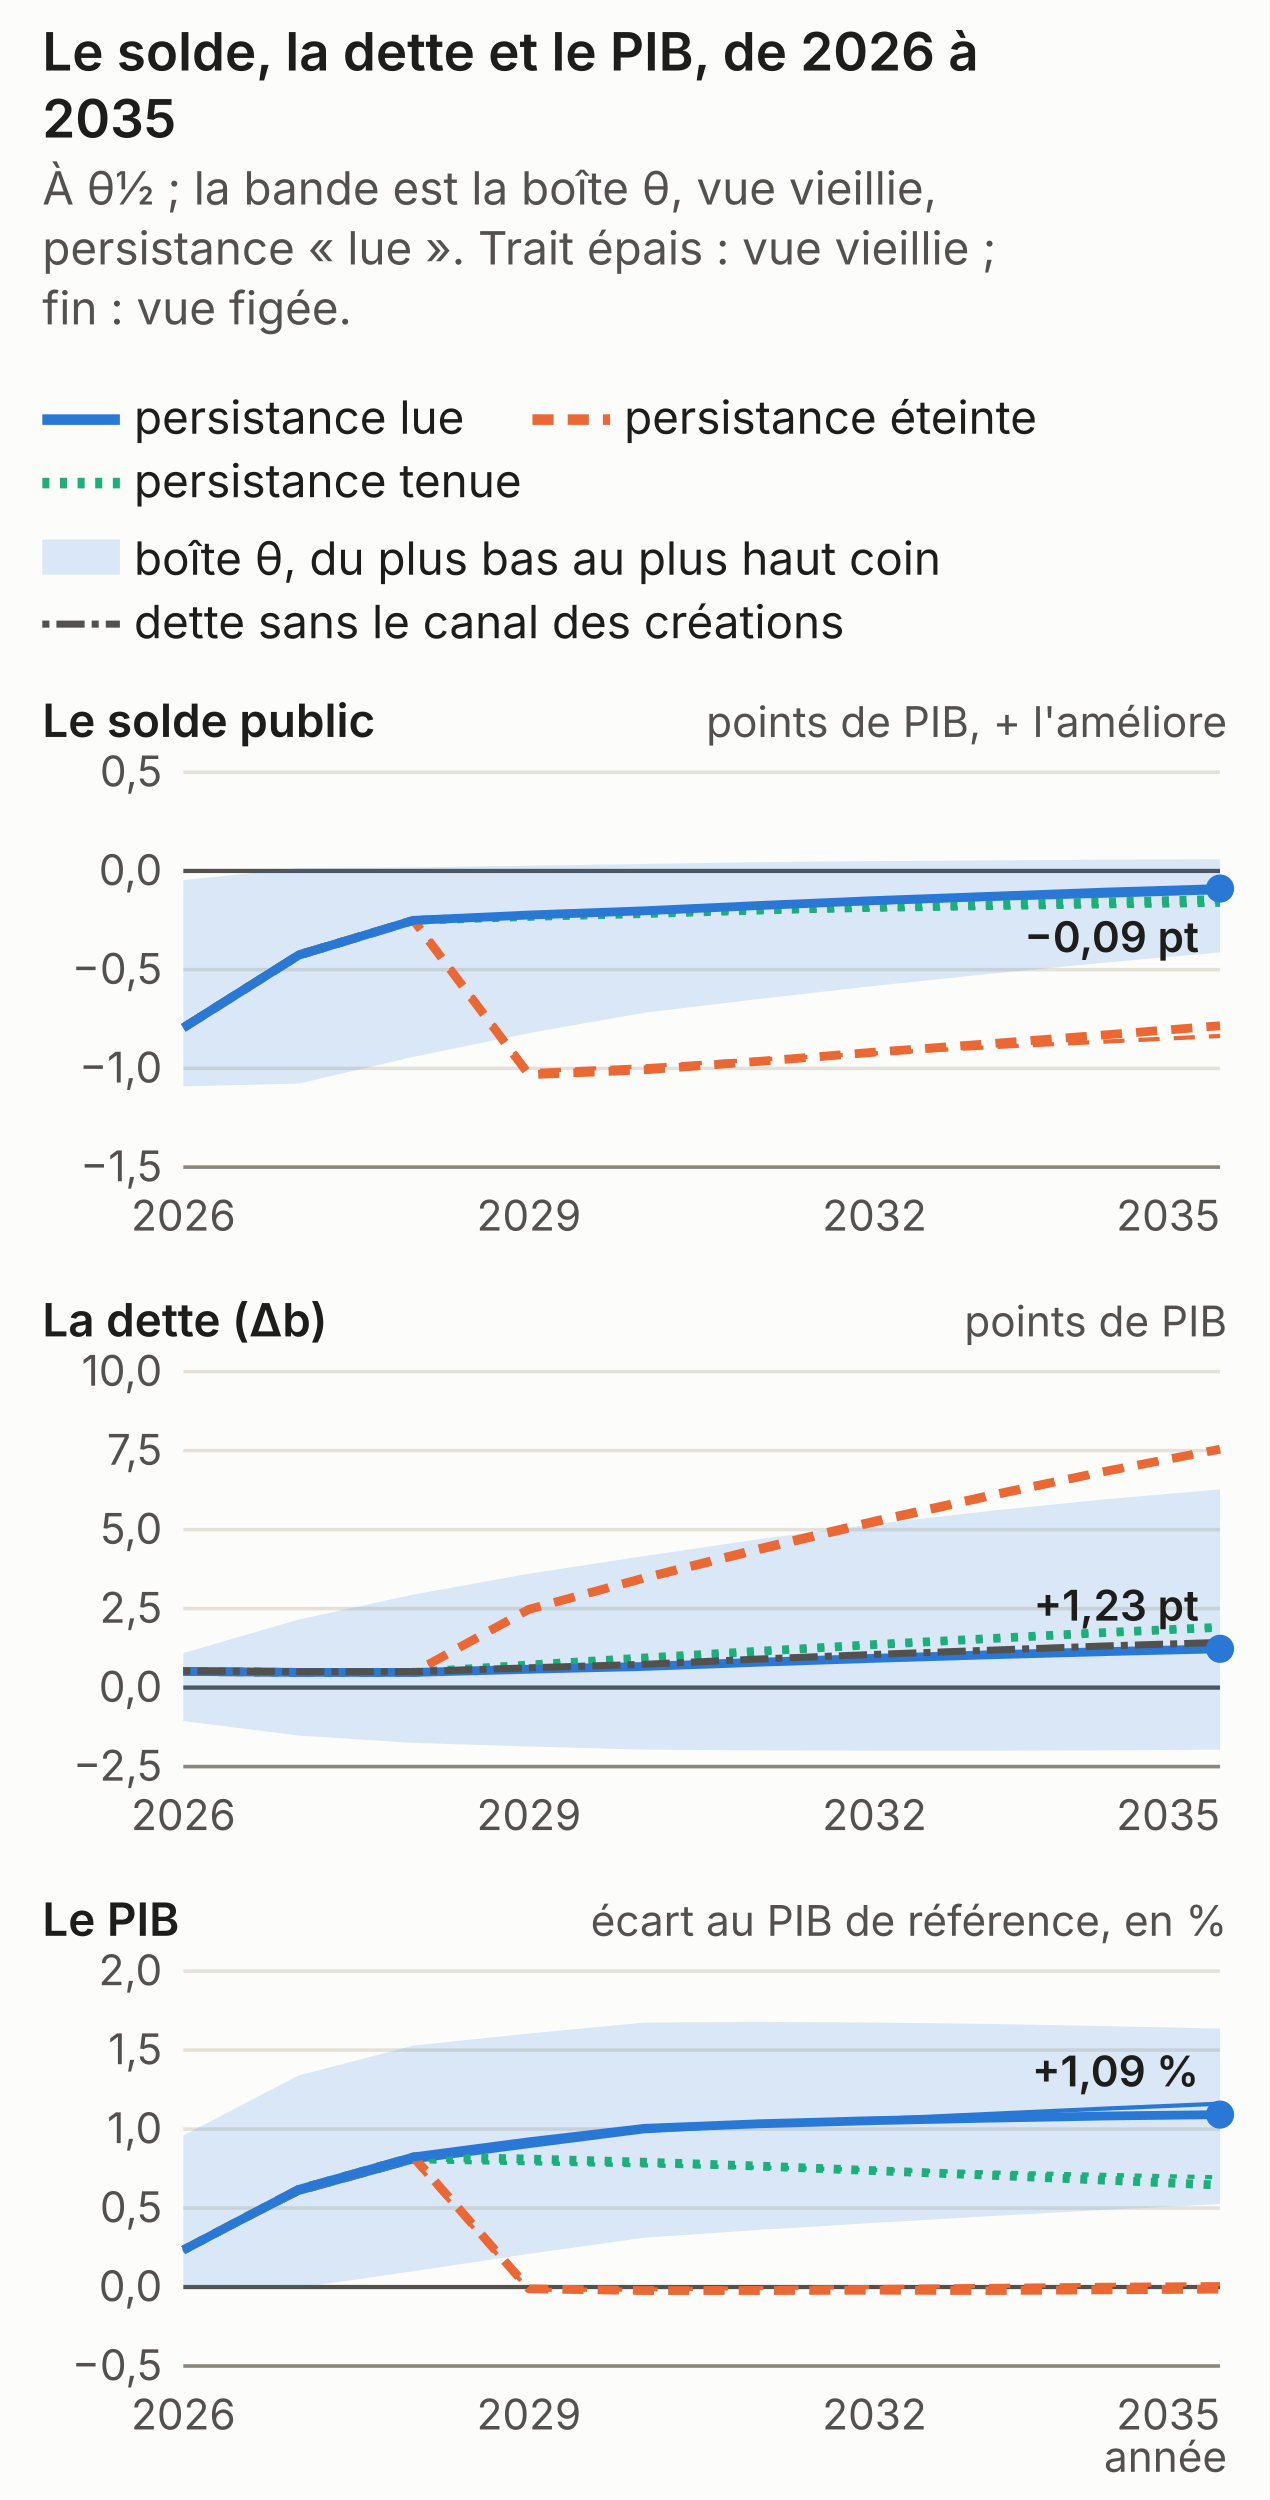
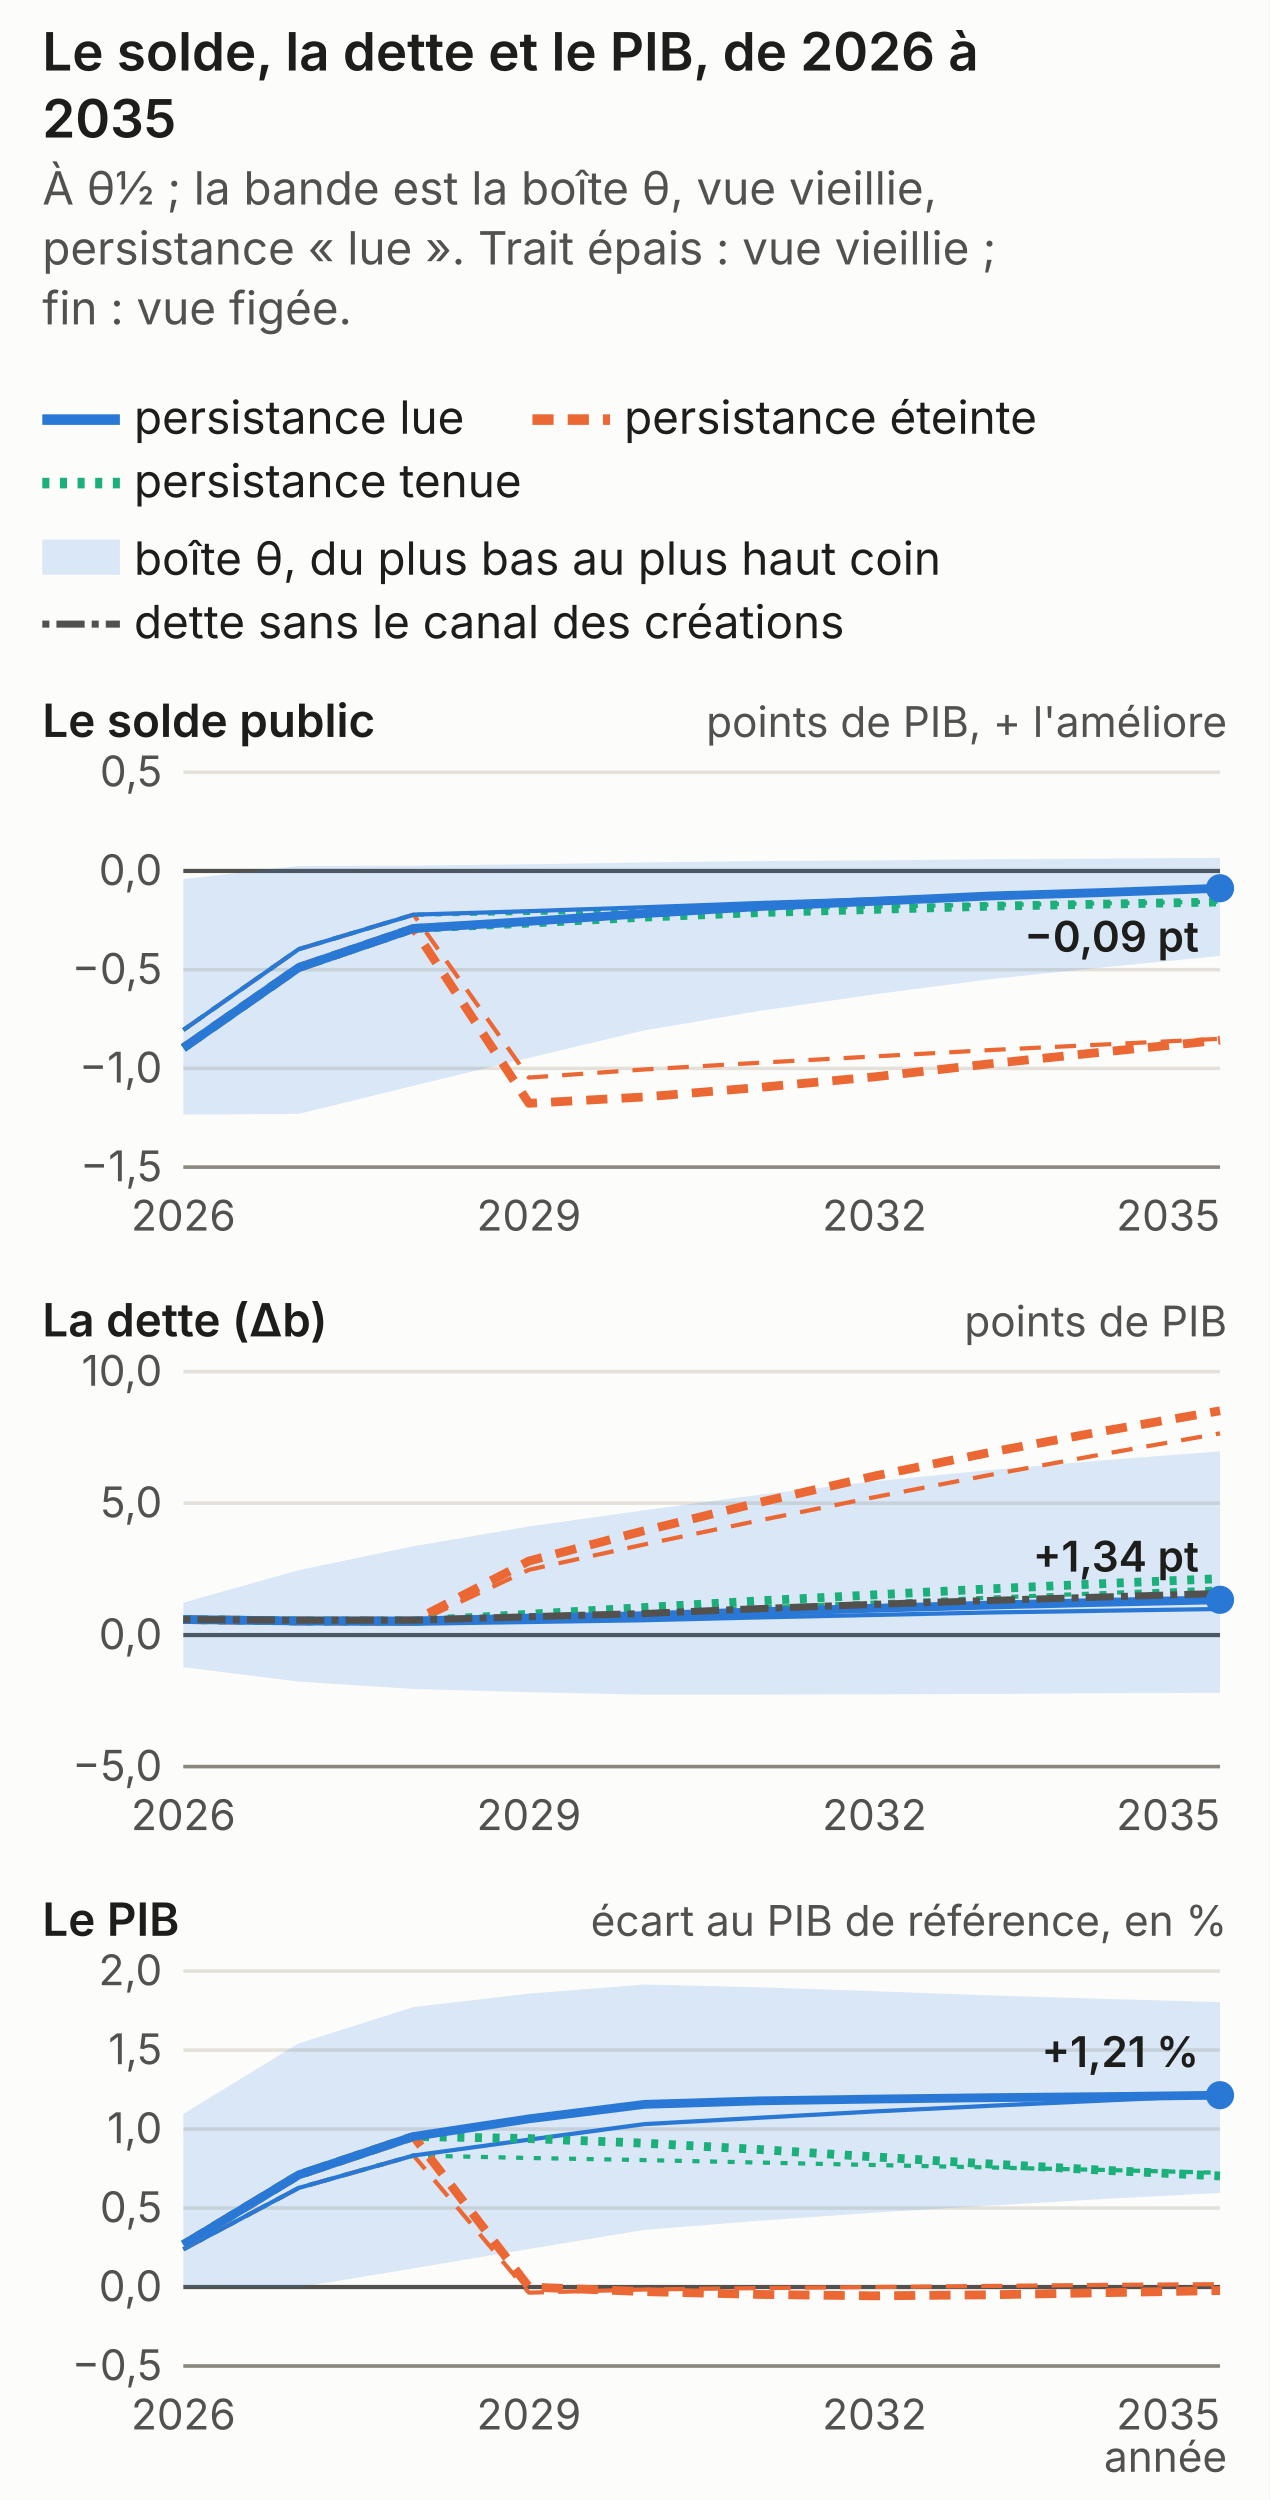
<svg xmlns="http://www.w3.org/2000/svg" viewBox="0 0 360 709" width="360" height="709" role="img" aria-labelledby="pres2027_roussel_programme-trajectoire-t pres2027_roussel_programme-trajectoire-d" font-size="13">
  <style>.g-fond{fill:#fcfcfb}.g-encre{fill:#1d1d1b}.g-doux{fill:#52514e}
.g-axe{stroke:#8a877f}.g-grille{stroke:#e4e1da}.g-zero{stroke:#52514e}
.g-s1{stroke:#2a78d6}.g-s2{stroke:#eb6834}.g-s3{stroke:#1baf7a}.g-s4{stroke:#6250d6}
.g-f1{fill:#2a78d6}.g-f2{fill:#eb6834}.g-f3{fill:#1baf7a}.g-f4{fill:#6250d6}
.g-bande{fill:#2a78d6;fill-opacity:.16}.g-plus{fill:#2a78d6}.g-moins{fill:#e34948}
.g-total{fill:#52514e}.g-lien{stroke:#8a877f}.g-sur{fill:#ffffff}
@media (prefers-color-scheme: dark){
.g-fond{fill:#1a1a19}.g-encre{fill:#ece9e2}.g-doux{fill:#c3c2b7}
.g-axe{stroke:#8f8b80}.g-grille{stroke:#33322f}.g-zero{stroke:#c3c2b7}
.g-s1{stroke:#3987e5}.g-s2{stroke:#d95926}.g-s3{stroke:#199e70}.g-s4{stroke:#9085e9}
.g-f1{fill:#3987e5}.g-f2{fill:#d95926}.g-f3{fill:#199e70}.g-f4{fill:#9085e9}
.g-bande{fill:#3987e5;fill-opacity:.24}.g-plus{fill:#3987e5}.g-moins{fill:#e66767}
.g-total{fill:#6b6862}.g-lien{stroke:#8f8b80}}
text{font-family:system-ui,-apple-system,"Segoe UI",sans-serif}</style>
  <rect class="g-fond" fill="#fcfcfb" x="0" y="0" width="360" height="709" />
  <text class="g-encre" fill="#1d1d1b" x="12" y="20" text-anchor="start" font-size="15" font-weight="600">Le solde, la dette et le PIB, de 2026 à</text>
  <text class="g-encre" fill="#1d1d1b" x="12" y="39" text-anchor="start" font-size="15" font-weight="600">2035</text>
  <text class="g-doux" fill="#52514e" x="12" y="58" text-anchor="start">À θ½ ; la bande est la boîte θ, vue vieillie,</text>
  <text class="g-doux" fill="#52514e" x="12" y="75" text-anchor="start">persistance « lue ». Trait épais : vue vieillie ;</text>
  <text class="g-doux" fill="#52514e" x="12" y="92" text-anchor="start">fin : vue figée.</text>
  <line class="g-s1" stroke="#2a78d6" stroke-width="3" x1="12" y1="119" x2="34" y2="119" />
  <text class="g-encre" fill="#1d1d1b" x="38" y="123" text-anchor="start">persistance lue</text>
  <line class="g-s2" stroke="#eb6834" stroke-width="3" stroke-dasharray="6 4" x1="151" y1="119" x2="173" y2="119" />
  <text class="g-encre" fill="#1d1d1b" x="177" y="123" text-anchor="start">persistance éteinte</text>
  <line class="g-s3" stroke="#1baf7a" stroke-width="3" stroke-dasharray="2 3" x1="12" y1="137" x2="34" y2="137" />
  <text class="g-encre" fill="#1d1d1b" x="38" y="141" text-anchor="start">persistance tenue</text>
  <rect class="g-bande" fill="#2a78d6" fill-opacity=".16" x="12" y="153" width="22" height="10" />
  <text class="g-encre" fill="#1d1d1b" x="38" y="163" text-anchor="start">boîte θ, du plus bas au plus haut coin</text>
  <line class="g-zero" stroke="#52514e" stroke-width="2" stroke-dasharray="2 2 8 2" x1="12" y1="177" x2="34" y2="177" />
  <text class="g-encre" fill="#1d1d1b" x="38" y="181" text-anchor="start">dette sans le canal des créations</text>
  <text class="g-encre" fill="#1d1d1b" x="12" y="209" text-anchor="start" font-weight="600">Le solde public</text>
  <text class="g-doux" fill="#52514e" x="348" y="209" text-anchor="end" font-size="12">points de PIB, + l'améliore</text>
  <line class="g-grille" stroke="#e4e1da" stroke-width="1" x1="52" y1="331" x2="346" y2="331" />
  <text class="g-doux" fill="#52514e" x="46" y="335" text-anchor="end" font-size="12">−1,5</text>
  <line class="g-grille" stroke="#e4e1da" stroke-width="1" x1="52" y1="303" x2="346" y2="303" />
  <text class="g-doux" fill="#52514e" x="46" y="307" text-anchor="end" font-size="12">−1,0</text>
  <line class="g-grille" stroke="#e4e1da" stroke-width="1" x1="52" y1="275" x2="346" y2="275" />
  <text class="g-doux" fill="#52514e" x="46" y="279" text-anchor="end" font-size="12">−0,5</text>
  <line class="g-grille" stroke="#e4e1da" stroke-width="1" x1="52" y1="247" x2="346" y2="247" />
  <text class="g-doux" fill="#52514e" x="46" y="251" text-anchor="end" font-size="12">0,0</text>
  <line class="g-grille" stroke="#e4e1da" stroke-width="1" x1="52" y1="219" x2="346" y2="219" />
  <text class="g-doux" fill="#52514e" x="46" y="223" text-anchor="end" font-size="12">0,5</text>
  <line class="g-zero" stroke="#52514e" stroke-width="1.2" x1="52" y1="247" x2="346" y2="247" />
-   <polygon class="g-bande" fill="#2a78d6" fill-opacity=".16" points="52,249.6 84.7,246.2 117.3,246 150,245.5 182.7,245 215.3,244.5 248,244.2 280.7,244 313.3,243.8 346,243.7 346,270.1 313.3,273 280.7,276.2 248,279.6 215.3,283.3 182.7,287.2 150,293 117.3,299.7 84.7,307.3 52,308.1" />
-   <polyline class="g-s2" stroke="#eb6834" fill="none" stroke-width="1.2" stroke-dasharray="6 4" stroke-linejoin="round" points="52,290.7 84.7,270.1 117.3,260.5 150,303.8 182.7,302.4 215.3,300.5 248,298.7 280.7,297 313.3,295.4 346,293.8" />
-   <polyline class="g-s3" stroke="#1baf7a" fill="none" stroke-width="1.2" stroke-dasharray="2 3" stroke-linejoin="round" points="52,290.7 84.7,270.1 117.3,260.5 150,259.8 182.7,259.1 215.3,258.5 248,258 280.7,257.5 313.3,257 346,256.6" />
-   <polyline class="g-s1" stroke="#2a78d6" fill="none" stroke-width="1.2" stroke-linejoin="round" points="52,290.7 84.7,270.1 117.3,260.5 150,259.3 182.7,258.2 215.3,257.1 248,256 280.7,254.9 313.3,254 346,253" />
-   <polyline class="g-s2" stroke="#eb6834" fill="none" stroke-width="2.5" stroke-dasharray="6 4" stroke-linejoin="round" points="52,291.5 84.7,270.9 117.3,261 150,304.8 182.7,303.4 215.3,301 248,298.4 280.7,296 313.3,293.5 346,290.9" />
-   <polyline class="g-s3" stroke="#1baf7a" fill="none" stroke-width="2.5" stroke-dasharray="2 3" stroke-linejoin="round" points="52,291.5 84.7,270.9 117.3,261 150,259.9 182.7,259.1 215.3,258.1 248,257.2 280.7,256.5 313.3,255.8 346,255.1" />
-   <polyline class="g-s1" stroke="#2a78d6" fill="none" stroke-width="2.5" stroke-linejoin="round" points="52,291.5 84.7,270.9 117.3,261 150,259.5 182.7,258.3 215.3,256.8 248,255.4 280.7,254.2 313.3,253 346,252" />
-   <circle class="g-f1" fill="#2a78d6" cx="346" cy="252" r="4" />
-   <text class="g-encre" fill="#1d1d1b" x="340" y="270" text-anchor="end" font-size="12" font-weight="600">−0,09 pt</text>
+   <polygon class="g-bande" fill="#2a78d6" fill-opacity=".16" points="52,249.3 84.7,245.6 117.3,245.5 150,245.1 182.7,244.6 215.3,244.2 248,244 280.7,243.7 313.3,243.5 346,243.3 346,271.1 313.3,274.3 280.7,277.7 248,282 215.3,286.7 182.7,292.2 150,300 117.3,307.9 84.7,315.9 52,316.1" />
+   <polyline class="g-s2" stroke="#eb6834" fill="none" stroke-width="1.2" stroke-dasharray="6 4" stroke-linejoin="round" points="52,292.1 84.7,269.2 117.3,259.4 150,305.6 182.7,303.3 215.3,301.4 248,299.6 280.7,297.8 313.3,296.2 346,294.6" />
+   <polyline class="g-s3" stroke="#1baf7a" fill="none" stroke-width="1.2" stroke-dasharray="2 3" stroke-linejoin="round" points="52,292.1 84.7,269.2 117.3,259.4 150,258.9 182.7,258.3 215.3,257.7 248,257.1 280.7,256.6 313.3,256.2 346,255.7" />
+   <polyline class="g-s1" stroke="#2a78d6" fill="none" stroke-width="1.2" stroke-linejoin="round" points="52,292.1 84.7,269.2 117.3,259.4 150,258.4 182.7,257.3 215.3,256.1 248,255 280.7,253.9 313.3,252.9 346,251.9" />
+   <polyline class="g-s2" stroke="#eb6834" fill="none" stroke-width="2.5" stroke-dasharray="6 4" stroke-linejoin="round" points="52,297.2 84.7,274.4 117.3,263.3 150,312.9 182.7,311.1 215.3,308.4 248,305.4 280.7,301.7 313.3,298.3 346,295" />
+   <polyline class="g-s3" stroke="#1baf7a" fill="none" stroke-width="2.5" stroke-dasharray="2 3" stroke-linejoin="round" points="52,297.2 84.7,274.4 117.3,263.3 150,261.8 182.7,260.1 215.3,258.8 248,257.9 280.7,257 313.3,256.4 346,255.8" />
+   <polyline class="g-s1" stroke="#2a78d6" fill="none" stroke-width="2.5" stroke-linejoin="round" points="52,297.2 84.7,274.4 117.3,263.3 150,261.3 182.7,259.1 215.3,257.1 248,255.6 280.7,254.1 313.3,253.1 346,251.9" />
+   <circle class="g-f1" fill="#2a78d6" cx="346" cy="251.9" r="4" />
+   <text class="g-encre" fill="#1d1d1b" x="340" y="269.9" text-anchor="end" font-size="12" font-weight="600">−0,09 pt</text>
  <line class="g-axe" stroke="#8a877f" stroke-width="1" x1="52" y1="331" x2="346" y2="331" />
  <text class="g-doux" fill="#52514e" x="52" y="349" text-anchor="middle" font-size="12">2026</text>
  <text class="g-doux" fill="#52514e" x="150" y="349" text-anchor="middle" font-size="12">2029</text>
  <text class="g-doux" fill="#52514e" x="248" y="349" text-anchor="middle" font-size="12">2032</text>
  <text class="g-doux" fill="#52514e" x="346" y="349" text-anchor="end" font-size="12">2035</text>
  <text class="g-encre" fill="#1d1d1b" x="12" y="379" text-anchor="start" font-weight="600">La dette (Δb)</text>
  <text class="g-doux" fill="#52514e" x="348" y="379" text-anchor="end" font-size="12">points de PIB</text>
  <line class="g-grille" stroke="#e4e1da" stroke-width="1" x1="52" y1="501" x2="346" y2="501" />
-   <text class="g-doux" fill="#52514e" x="46" y="505" text-anchor="end" font-size="12">−2,5</text>
-   <line class="g-grille" stroke="#e4e1da" stroke-width="1" x1="52" y1="478.6" x2="346" y2="478.6" />
-   <text class="g-doux" fill="#52514e" x="46" y="482.6" text-anchor="end" font-size="12">0,0</text>
-   <line class="g-grille" stroke="#e4e1da" stroke-width="1" x1="52" y1="456.2" x2="346" y2="456.2" />
-   <text class="g-doux" fill="#52514e" x="46" y="460.2" text-anchor="end" font-size="12">2,5</text>
-   <line class="g-grille" stroke="#e4e1da" stroke-width="1" x1="52" y1="433.8" x2="346" y2="433.8" />
-   <text class="g-doux" fill="#52514e" x="46" y="437.8" text-anchor="end" font-size="12">5,0</text>
-   <line class="g-grille" stroke="#e4e1da" stroke-width="1" x1="52" y1="411.4" x2="346" y2="411.4" />
-   <text class="g-doux" fill="#52514e" x="46" y="415.4" text-anchor="end" font-size="12">7,5</text>
+   <text class="g-doux" fill="#52514e" x="46" y="505" text-anchor="end" font-size="12">−5,0</text>
+   <line class="g-grille" stroke="#e4e1da" stroke-width="1" x1="52" y1="463.7" x2="346" y2="463.7" />
+   <text class="g-doux" fill="#52514e" x="46" y="467.7" text-anchor="end" font-size="12">0,0</text>
+   <line class="g-grille" stroke="#e4e1da" stroke-width="1" x1="52" y1="426.3" x2="346" y2="426.3" />
+   <text class="g-doux" fill="#52514e" x="46" y="430.3" text-anchor="end" font-size="12">5,0</text>
  <line class="g-grille" stroke="#e4e1da" stroke-width="1" x1="52" y1="389" x2="346" y2="389" />
  <text class="g-doux" fill="#52514e" x="46" y="393" text-anchor="end" font-size="12">10,0</text>
-   <line class="g-zero" stroke="#52514e" stroke-width="1.2" x1="52" y1="478.6" x2="346" y2="478.6" />
-   <polygon class="g-bande" fill="#2a78d6" fill-opacity=".16" points="52,468.8 84.7,459.3 117.3,452.2 150,446.3 182.7,441.3 215.3,436.5 248,432.2 280.7,428.5 313.3,425.2 346,422.4 346,496.2 313.3,496.4 280.7,496.5 248,496.5 215.3,496.4 182.7,496.2 150,495.3 117.3,494.3 84.7,492.2 52,488.1" />
-   <polyline class="g-s2" stroke="#eb6834" fill="none" stroke-width="1.2" stroke-dasharray="6 4" stroke-linejoin="round" points="52,474 84.7,474.3 117.3,474.4 150,456.8 182.7,448.2 215.3,440.1 248,432.3 280.7,424.9 313.3,417.8 346,411" />
-   <polyline class="g-s3" stroke="#1baf7a" fill="none" stroke-width="1.2" stroke-dasharray="2 3" stroke-linejoin="round" points="52,474 84.7,474.3 117.3,474.4 150,472.3 182.7,470.3 215.3,468.4 248,466.6 280.7,464.8 313.3,463.1 346,461.5" />
-   <polyline class="g-s1" stroke="#2a78d6" fill="none" stroke-width="1.2" stroke-linejoin="round" points="52,474 84.7,474.3 117.3,474.4 150,473.5 182.7,472.8 215.3,471.6 248,470.6 280.7,469.7 313.3,468.8 346,468" />
-   <polyline class="g-s2" stroke="#eb6834" fill="none" stroke-width="2.5" stroke-dasharray="6 4" stroke-linejoin="round" points="52,474 84.7,474.3 117.3,474.3 150,456.4 182.7,447.5 215.3,439.2 248,431.4 280.7,424.1 313.3,417.3 346,411" />
-   <polyline class="g-s3" stroke="#1baf7a" fill="none" stroke-width="2.5" stroke-dasharray="2 3" stroke-linejoin="round" points="52,474 84.7,474.3 117.3,474.3 150,472.2 182.7,470.2 215.3,468.3 248,466.4 280.7,464.7 313.3,463 346,461.5" />
-   <polyline class="g-s1" stroke="#2a78d6" fill="none" stroke-width="2.5" stroke-linejoin="round" points="52,474 84.7,474.3 117.3,474.3 150,473.4 182.7,472.6 215.3,471.4 248,470.3 280.7,469.3 313.3,468.4 346,467.6" />
-   <polyline class="g-zero" stroke="#52514e" fill="none" stroke-width="2" stroke-dasharray="2 2 8 2" points="52,473.9 84.7,474.1 117.3,474.1 150,473 182.7,472 215.3,470.5 248,469.2 280.7,468 313.3,466.8 346,465.8" />
-   <circle class="g-f1" fill="#2a78d6" cx="346" cy="467.6" r="4" />
-   <text class="g-encre" fill="#1d1d1b" x="340" y="459.6" text-anchor="end" font-size="12" font-weight="600">+1,23 pt</text>
+   <line class="g-zero" stroke="#52514e" stroke-width="1.2" x1="52" y1="463.7" x2="346" y2="463.7" />
+   <polygon class="g-bande" fill="#2a78d6" fill-opacity=".16" points="52,454.5 84.7,445.3 117.3,438.5 150,432.9 182.7,428.3 215.3,423.9 248,420.1 280.7,416.9 313.3,414.1 346,411.6 346,480.1 313.3,480.2 280.7,480.4 248,480.5 215.3,480.6 182.7,480.6 150,479.9 117.3,479 84.7,476.9 52,472.8" />
+   <polyline class="g-s2" stroke="#eb6834" fill="none" stroke-width="1.2" stroke-dasharray="6 4" stroke-linejoin="round" points="52,459.7 84.7,460.3 117.3,460.5 150,445.2 182.7,438 215.3,431.2 248,424.6 280.7,418.3 313.3,412.3 346,406.5" />
+   <polyline class="g-s3" stroke="#1baf7a" fill="none" stroke-width="1.2" stroke-dasharray="2 3" stroke-linejoin="round" points="52,459.7 84.7,460.3 117.3,460.5 150,458.9 182.7,457.4 215.3,455.9 248,454.5 280.7,453.1 313.3,451.8 346,450.5" />
+   <polyline class="g-s1" stroke="#2a78d6" fill="none" stroke-width="1.2" stroke-linejoin="round" points="52,459.7 84.7,460.3 117.3,460.5 150,460 182.7,459.5 215.3,458.7 248,458 280.7,457.3 313.3,456.8 346,456.3" />
+   <polyline class="g-s2" stroke="#eb6834" fill="none" stroke-width="2.5" stroke-dasharray="6 4" stroke-linejoin="round" points="52,459.3 84.7,459.7 117.3,459.7 150,442.7 182.7,434.1 215.3,426.1 248,418.6 280.7,411.9 313.3,405.8 346,400.1" />
+   <polyline class="g-s3" stroke="#1baf7a" fill="none" stroke-width="2.5" stroke-dasharray="2 3" stroke-linejoin="round" points="52,459.3 84.7,459.7 117.3,459.7 150,457.8 182.7,455.9 215.3,454 248,452.3 280.7,450.6 313.3,449.1 346,447.7" />
+   <polyline class="g-s1" stroke="#2a78d6" fill="none" stroke-width="2.5" stroke-linejoin="round" points="52,459.3 84.7,459.7 117.3,459.7 150,458.9 182.7,458.2 215.3,457.1 248,456.1 280.7,455.2 313.3,454.4 346,453.7" />
+   <polyline class="g-zero" stroke="#52514e" fill="none" stroke-width="2" stroke-dasharray="2 2 8 2" points="52,459.3 84.7,459.5 117.3,459.5 150,458.5 182.7,457.6 215.3,456.2 248,455 280.7,453.9 313.3,452.9 346,451.9" />
+   <circle class="g-f1" fill="#2a78d6" cx="346" cy="453.7" r="4" />
+   <text class="g-encre" fill="#1d1d1b" x="340" y="445.7" text-anchor="end" font-size="12" font-weight="600">+1,34 pt</text>
  <line class="g-axe" stroke="#8a877f" stroke-width="1" x1="52" y1="501" x2="346" y2="501" />
  <text class="g-doux" fill="#52514e" x="52" y="519" text-anchor="middle" font-size="12">2026</text>
  <text class="g-doux" fill="#52514e" x="150" y="519" text-anchor="middle" font-size="12">2029</text>
  <text class="g-doux" fill="#52514e" x="248" y="519" text-anchor="middle" font-size="12">2032</text>
  <text class="g-doux" fill="#52514e" x="346" y="519" text-anchor="end" font-size="12">2035</text>
  <text class="g-encre" fill="#1d1d1b" x="12" y="549" text-anchor="start" font-weight="600">Le PIB</text>
  <text class="g-doux" fill="#52514e" x="348" y="549" text-anchor="end" font-size="12">écart au PIB de référence, en %</text>
  <line class="g-grille" stroke="#e4e1da" stroke-width="1" x1="52" y1="671" x2="346" y2="671" />
  <text class="g-doux" fill="#52514e" x="46" y="675" text-anchor="end" font-size="12">−0,5</text>
  <line class="g-grille" stroke="#e4e1da" stroke-width="1" x1="52" y1="648.6" x2="346" y2="648.6" />
  <text class="g-doux" fill="#52514e" x="46" y="652.6" text-anchor="end" font-size="12">0,0</text>
  <line class="g-grille" stroke="#e4e1da" stroke-width="1" x1="52" y1="626.2" x2="346" y2="626.2" />
  <text class="g-doux" fill="#52514e" x="46" y="630.2" text-anchor="end" font-size="12">0,5</text>
  <line class="g-grille" stroke="#e4e1da" stroke-width="1" x1="52" y1="603.8" x2="346" y2="603.8" />
  <text class="g-doux" fill="#52514e" x="46" y="607.8" text-anchor="end" font-size="12">1,0</text>
  <line class="g-grille" stroke="#e4e1da" stroke-width="1" x1="52" y1="581.4" x2="346" y2="581.4" />
  <text class="g-doux" fill="#52514e" x="46" y="585.4" text-anchor="end" font-size="12">1,5</text>
  <line class="g-grille" stroke="#e4e1da" stroke-width="1" x1="52" y1="559" x2="346" y2="559" />
  <text class="g-doux" fill="#52514e" x="46" y="563" text-anchor="end" font-size="12">2,0</text>
  <line class="g-zero" stroke="#52514e" stroke-width="1.2" x1="52" y1="648.6" x2="346" y2="648.6" />
-   <polygon class="g-bande" fill="#2a78d6" fill-opacity=".16" points="52,605.6 84.7,588.6 117.3,580.1 150,576.7 182.7,573.6 215.3,573.4 248,573.6 280.7,574 313.3,574.6 346,575.3 346,625.1 313.3,626.7 280.7,628.5 248,630.4 215.3,632.4 182.7,634.6 150,639.2 117.3,644.1 84.7,648.8 52,648.6" />
-   <polyline class="g-s2" stroke="#eb6834" fill="none" stroke-width="1.2" stroke-dasharray="6 4" stroke-linejoin="round" points="52,638.5 84.7,621.9 117.3,612.9 150,649.4 182.7,649.3 215.3,648.9 248,648.6 280.7,648.3 313.3,648 346,647.8" />
-   <polyline class="g-s3" stroke="#1baf7a" fill="none" stroke-width="1.2" stroke-dasharray="2 3" stroke-linejoin="round" points="52,638.5 84.7,621.9 117.3,612.9 150,613.5 182.7,614.1 215.3,614.7 248,615.4 280.7,616.1 313.3,616.8 346,617.5" />
-   <polyline class="g-s1" stroke="#2a78d6" fill="none" stroke-width="1.2" stroke-linejoin="round" points="52,638.5 84.7,621.9 117.3,612.9 150,608.6 182.7,604.4 215.3,602.6 248,601 280.7,599.5 313.3,598 346,596.6" />
-   <polyline class="g-s2" stroke="#eb6834" fill="none" stroke-width="2.5" stroke-dasharray="6 4" stroke-linejoin="round" points="52,638.1 84.7,620.9 117.3,611.7 150,649.1 182.7,649.6 215.3,649.6 248,649.5 280.7,649.6 313.3,649.4 346,649.2" />
-   <polyline class="g-s3" stroke="#1baf7a" fill="none" stroke-width="2.5" stroke-dasharray="2 3" stroke-linejoin="round" points="52,638.1 84.7,620.9 117.3,611.7 150,612.3 182.7,613.2 215.3,614.3 248,615.6 280.7,616.9 313.3,618.3 346,619.7" />
-   <polyline class="g-s1" stroke="#2a78d6" fill="none" stroke-width="2.5" stroke-linejoin="round" points="52,638.1 84.7,620.9 117.3,611.7 150,607.4 182.7,603.6 215.3,602.3 248,601.4 280.7,600.7 313.3,600.1 346,599.7" />
-   <circle class="g-f1" fill="#2a78d6" cx="346" cy="599.7" r="4" />
-   <text class="g-encre" fill="#1d1d1b" x="340" y="591.7" text-anchor="end" font-size="12" font-weight="600">+1,09 %</text>
+   <polygon class="g-bande" fill="#2a78d6" fill-opacity=".16" points="52,599.5 84.7,579.5 117.3,569.2 150,565.4 182.7,562.8 215.3,563.6 248,564.7 280.7,565.9 313.3,566.9 346,567.8 346,621.9 313.3,623.6 280.7,625.5 248,627.5 215.3,629.8 182.7,632.4 150,637.8 117.3,643.3 84.7,648.7 52,648.6" />
+   <polyline class="g-s2" stroke="#eb6834" fill="none" stroke-width="1.2" stroke-dasharray="6 4" stroke-linejoin="round" points="52,637.9 84.7,620.5 117.3,611.3 150,650.2 182.7,649.3 215.3,648.9 248,648.6 280.7,648.3 313.3,648 346,647.8" />
+   <polyline class="g-s3" stroke="#1baf7a" fill="none" stroke-width="1.2" stroke-dasharray="2 3" stroke-linejoin="round" points="52,637.9 84.7,620.5 117.3,611.3 150,612 182.7,612.6 215.3,613.3 248,614 280.7,614.7 313.3,615.4 346,616.2" />
+   <polyline class="g-s1" stroke="#2a78d6" fill="none" stroke-width="1.2" stroke-linejoin="round" points="52,637.9 84.7,620.5 117.3,611.3 150,606.8 182.7,602.4 215.3,600.6 248,598.8 280.7,597.2 313.3,595.7 346,594.2" />
+   <polyline class="g-s2" stroke="#eb6834" fill="none" stroke-width="2.5" stroke-dasharray="6 4" stroke-linejoin="round" points="52,636.6 84.7,616.8 117.3,605.9 150,648.6 182.7,649.9 215.3,650.7 248,651.1 280.7,650.8 313.3,650.2 346,649.6" />
+   <polyline class="g-s3" stroke="#1baf7a" fill="none" stroke-width="2.5" stroke-dasharray="2 3" stroke-linejoin="round" points="52,636.6 84.7,616.8 117.3,605.9 150,606.5 182.7,607.8 215.3,609.6 248,611.7 280.7,613.7 313.3,615.5 346,617.1" />
+   <polyline class="g-s1" stroke="#2a78d6" fill="none" stroke-width="2.5" stroke-linejoin="round" points="52,636.6 84.7,616.8 117.3,605.9 150,600.9 182.7,596.8 215.3,595.8 248,595.3 280.7,594.9 313.3,594.6 346,594.2" />
+   <circle class="g-f1" fill="#2a78d6" cx="346" cy="594.2" r="4" />
+   <text class="g-encre" fill="#1d1d1b" x="340" y="586.2" text-anchor="end" font-size="12" font-weight="600">+1,21 %</text>
  <line class="g-axe" stroke="#8a877f" stroke-width="1" x1="52" y1="671" x2="346" y2="671" />
  <text class="g-doux" fill="#52514e" x="52" y="689" text-anchor="middle" font-size="12">2026</text>
  <text class="g-doux" fill="#52514e" x="150" y="689" text-anchor="middle" font-size="12">2029</text>
  <text class="g-doux" fill="#52514e" x="248" y="689" text-anchor="middle" font-size="12">2032</text>
  <text class="g-doux" fill="#52514e" x="346" y="689" text-anchor="end" font-size="12">2035</text>
  <text class="g-doux" fill="#52514e" x="348" y="701" text-anchor="end" font-size="12">année</text>
</svg>
